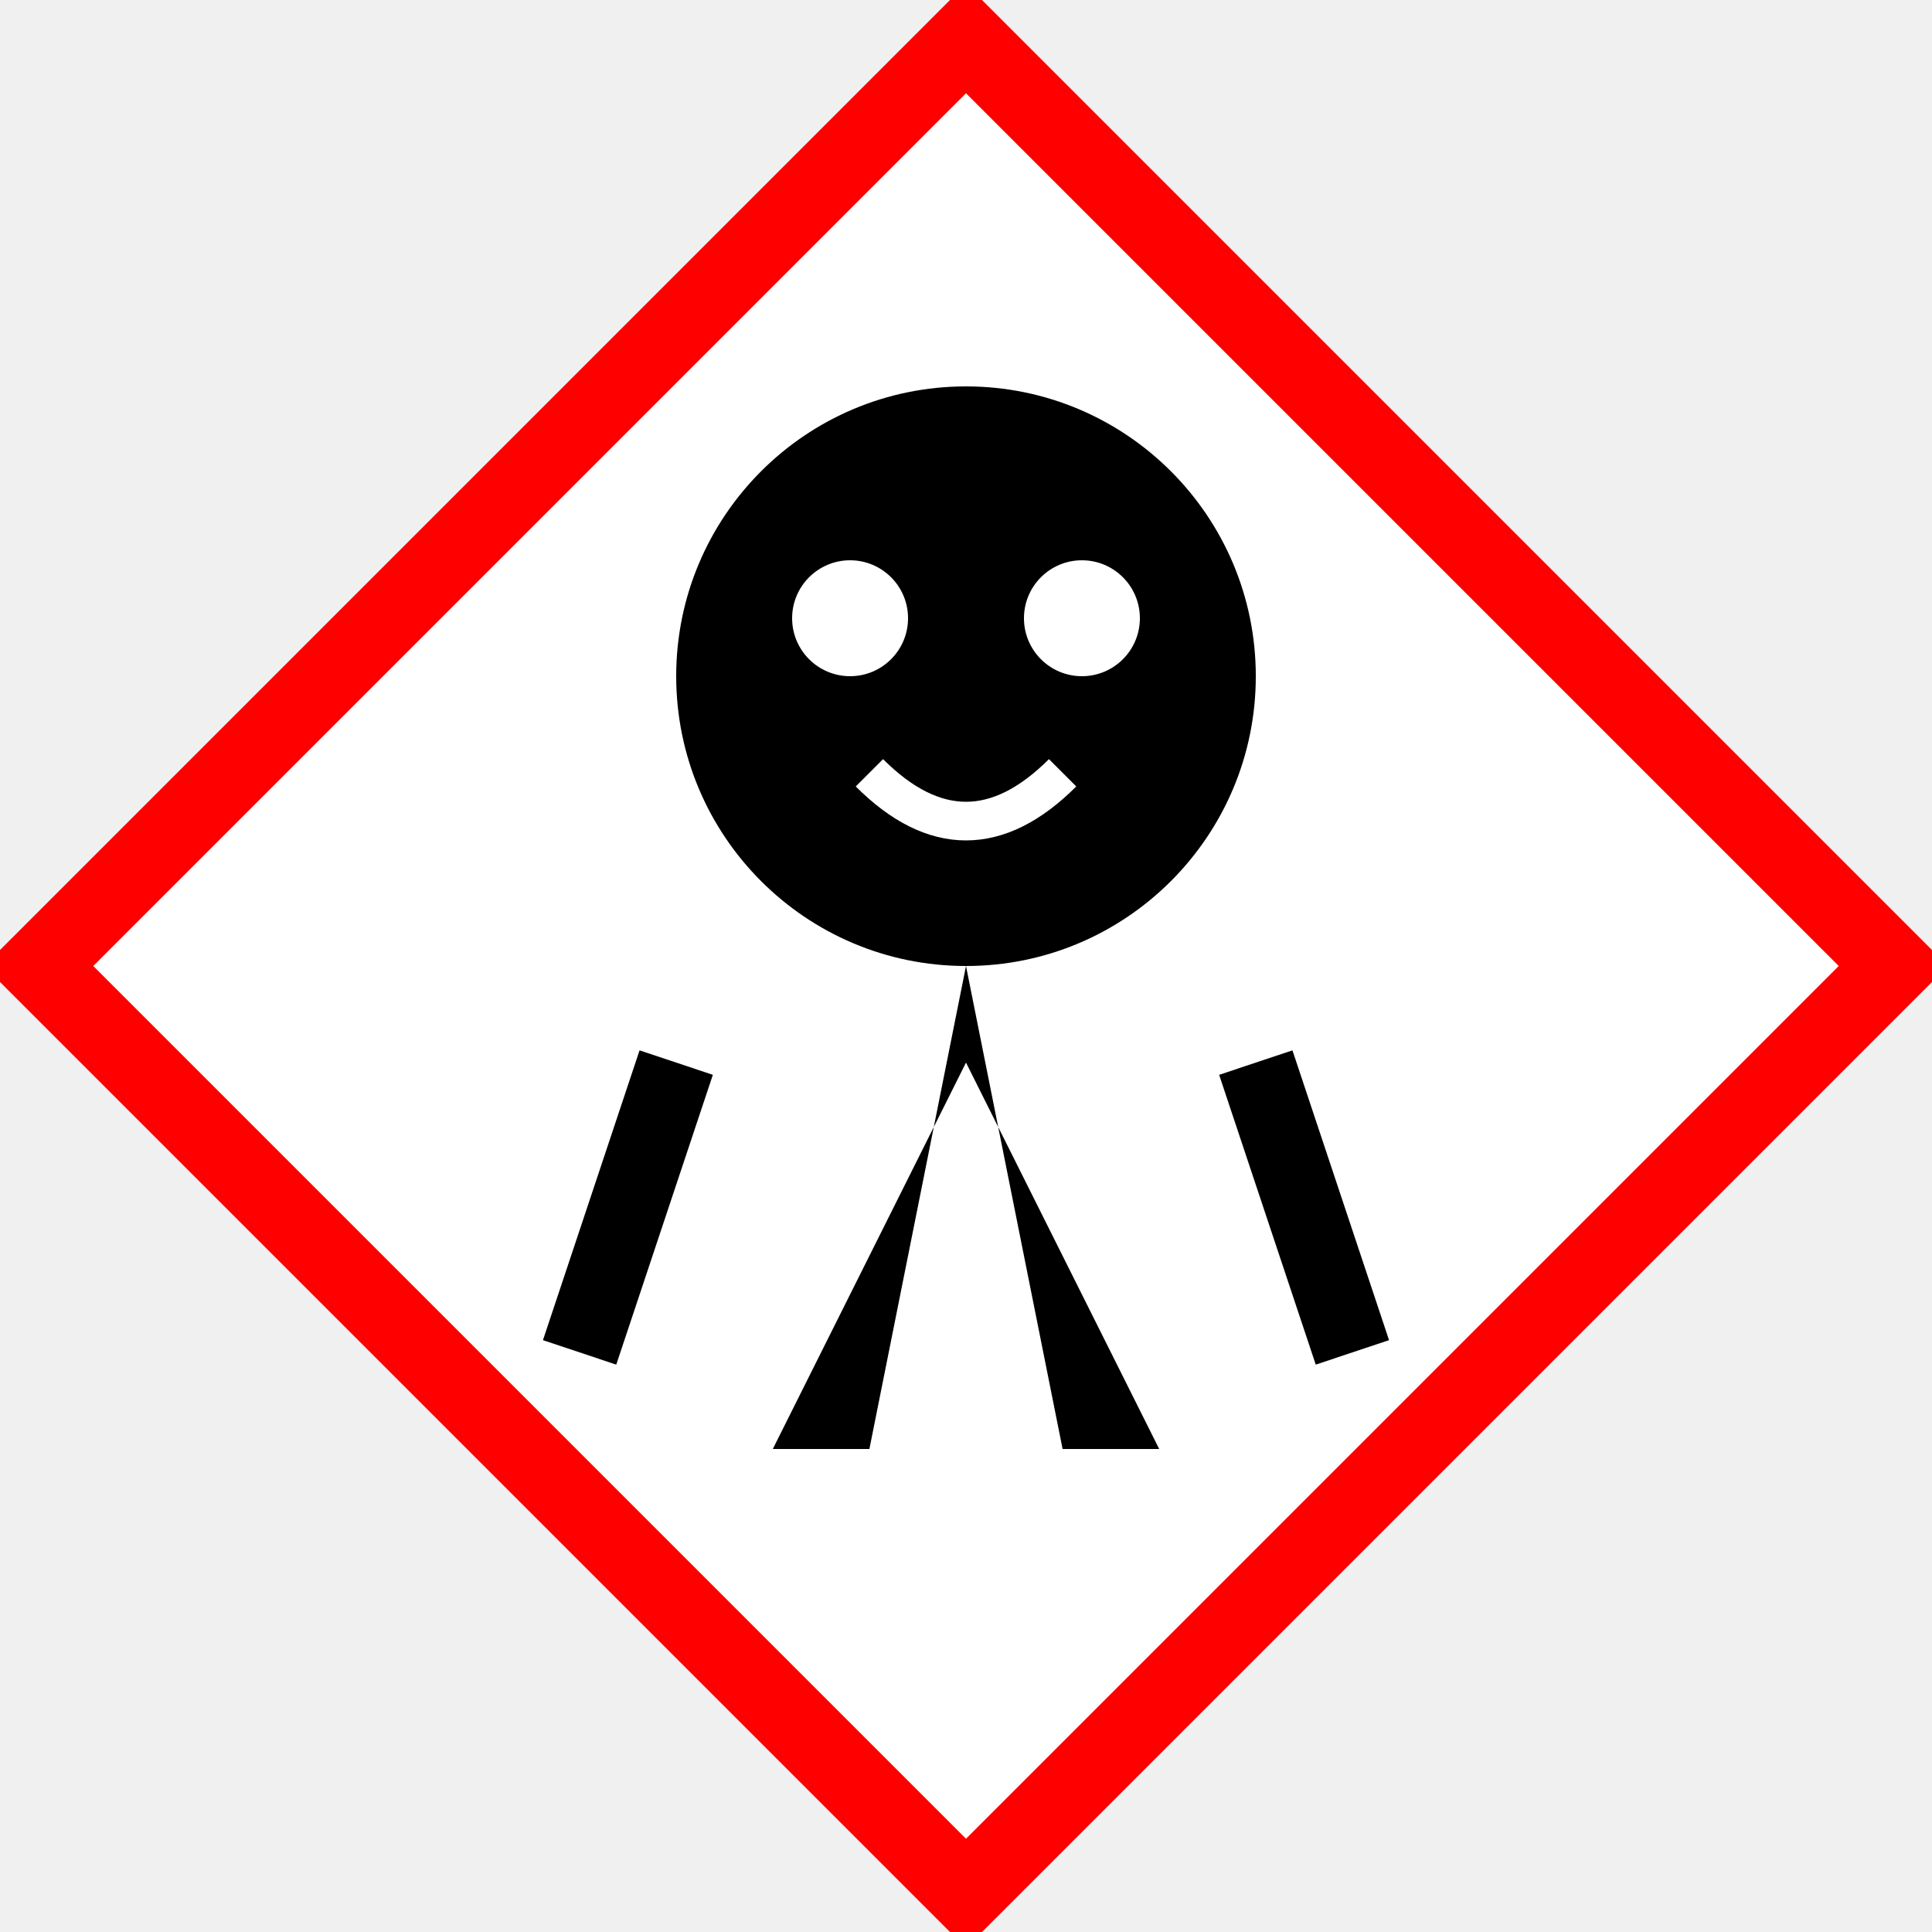
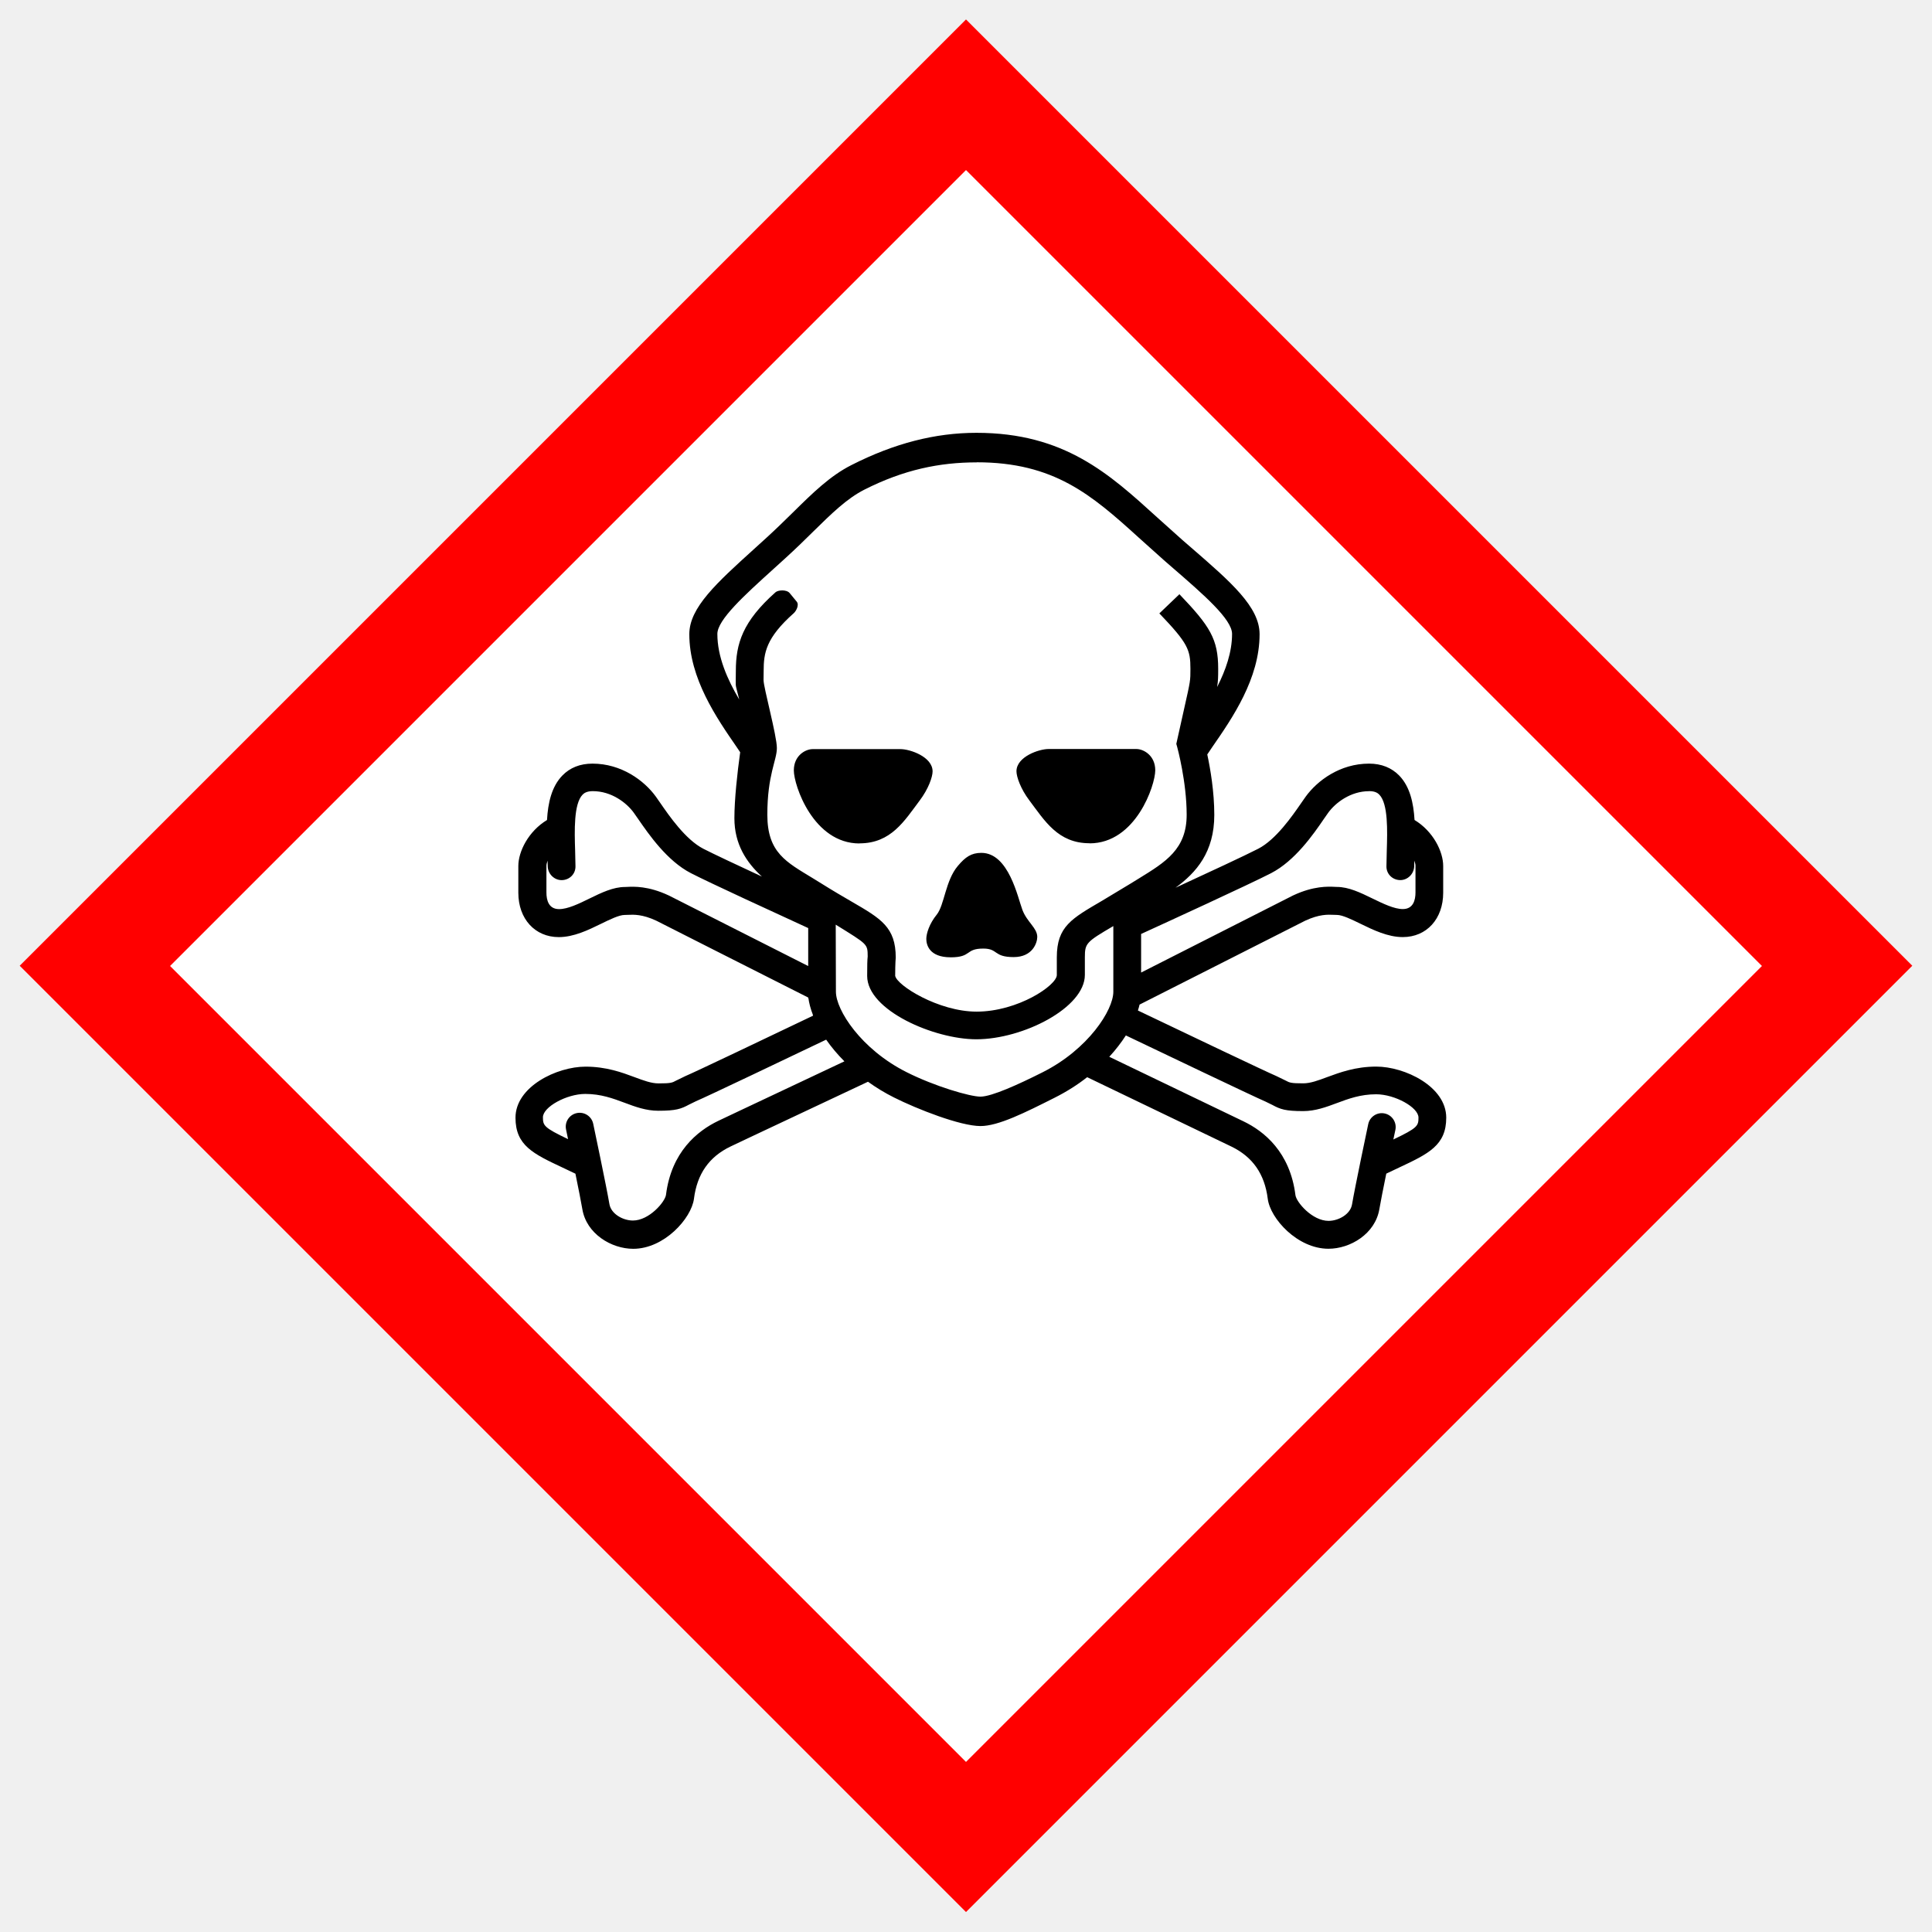
- <svg xmlns="http://www.w3.org/2000/svg" viewBox="0 0 100 100">
-   <polygon points="50,2 98,50 50,98 2,50" fill="white" stroke="#FF0000" stroke-width="4" />
-   <circle cx="50" cy="35" r="15" fill="black" />
-   <circle cx="44" cy="32" r="3" fill="white" />
-   <circle cx="56" cy="32" r="3" fill="white" />
-   <path d="M45 40 Q50 45 55 40" fill="none" stroke="white" stroke-width="2" />
-   <path d="M50 50 L45 75 L40 75 L50 55 L60 75 L55 75 Z" fill="black" />
-   <path d="M35 55 L30 70 M65 55 L70 70" stroke="black" stroke-width="4" />
+ <svg xmlns="http://www.w3.org/2000/svg" height="724" width="724" viewBox="0 0 735 735">
+   <path d="m367.5 727.4l360-360-360-360-360 360z" fill="#f00" />
+   <path d="m367.5 670.3-302.8-302.8l302.8-302.8 302.8 302.8z" fill="#fff" />
+   <path d="m361.6 364.2c8.23 0 5.45-3.33 12.48-3.33 5.73 0 3.79 3.24 11.56 3.24 7.21 0 8.97-5.45 8.97-7.67 0-3.42-3.88-5.62-5.64-10.26-1.76-4.62-5.18-21.72-15.62-21.72-3.84 0-6.1 1.57-8.97 4.99-4.71 5.55-5.09 14.87-8 18.49-2.87 3.51-3.98 7.28-3.98 9.25 0 2.13 1.02 7 9.25 7m-80.55 58.51-7.9 3.74c-7.91 3.81-17.78 11.77-19.83 28.1-.34 2.68-6.39 9.79-12.59 9.79-3.81 0-8.32-2.52-8.94-6.27-1.08-6.44-5.95-29.55-6.16-30.53-.6-2.85-3.4-4.68-6.26-4.07s-4.68 3.4-4.07 6.26c.001.06.76 3.65.76 3.65-9.18-4.38-9.56-5.17-9.56-8.33 0-3.9 9-8.87 16.1-8.87 5.97 0 10.54 1.71 14.97 3.36 4 1.5 8.13 3.04 12.8 3.04 6.72 0 8.64-.68 11.73-2.35l2.6-1.27c4.07-1.71 35.64-16.78 49.55-23.43 1.94 2.78 4.26 5.57 6.94 8.25m-3.3-52c12.29 7.63 12.1 7.29 12.16 12.1-.15 1.3-.2 3.44-.2 7.41 0 13.1 25.5 24.1 41.52 24.1 17.77 0 41.3-12 41.3-24.49v-6.74c0-5.32.56-5.81 10.83-11.84v24.99c0 6.99-9.58 21.91-26.89 30.62l-.56.28c-8.38 4.21-18.8 9-23.1 9-3.97 0-17.41-3.92-28.1-9.31-17.32-8.7-26.89-23.63-26.89-30.62zm-108-40.9c-.02.001-.04.03-.07.04.02-.001.04-.03.07-.04m310.9-9.9c2.33 0 3.34.76 3.9 1.34 3.4 3.51 3.07 13.78 2.84 21.28l-.13 5.95c-.06 2.92 2.25 5.21 5.16 5.28 2.91.06 5.33-2.36 5.4-5.28l.05-2.13c.3.81.44 1.5.44 1.95v10.16c0 2.88-.84 6.32-4.82 6.32-3.27 0-7.46-2.04-11.5-4-4.66-2.27-9.1-4.42-13.57-4.42l-.76-.03c-2.63-.13-8.11-.38-15.83 3.23l-.15.07-57.75 29.3v-14.68c8.54-3.9 41.3-18.92 49.4-23.1 9.13-4.7 16.1-14.75 20.2-20.76l1.59-2.27c2.75-3.78 8.47-8.19 15.56-8.19zm-266.4 39.7-.08-.03c-7.72-3.62-13.2-3.36-15.83-3.23l-.76.03c-4.5 0-8.91 2.15-13.57 4.42-4 1.97-8.22 4-11.5 4-3.99 0-4.82-3.43-4.82-6.32v-10.16c0-.45.14-1.14.44-1.95l.05 2.12c.06 2.92 2.48 5.34 5.4 5.28 2.91-.06 5.23-2.36 5.16-5.28l-.13-5.95c-.24-7.5-.56-17.77 2.83-21.28.56-.57 1.57-1.34 3.9-1.34 7.09 0 12.82 4.41 15.57 8.19l1.59 2.27c4.14 6 11.1 16.1 20.2 20.76 7.08 3.65 32.3 15.23 44.58 20.87v14.45zm117.1-164.8c29.36 0 43.62 12.25 61.7 28.68l9.58 8.59 3.57 3.1c11.48 9.95 22.33 19.35 22.33 24.92 0 6.9-2.41 13.78-5.68 20.2.38-2.35.4-3.9.4-6.89 0-11.37-3.14-16.27-14.75-28.41l-7.63 7.3c10.88 11.37 11.82 13.79 11.82 21.1 0 4.55 0 4.55-2.31 14.8l-3.06 13.74.35 1.25c.04.13 3.59 13.18 3.59 25.7 0 13.1-8 17.98-18.1 24.2l-3.18 1.96-10.89 6.56c-11.5 6.75-17.23 9.73-17.23 21.52v6.74c0 3.91-14.78 13.93-30.53 13.93-14.46 0-30.38-10-30.96-13.64 0-4.83.21-6.92.21-6.92 0-11.56-5.6-14.81-16.77-21.29-3.11-1.8-6.97-4.05-11.52-6.9l-3.18-1.96c-10.14-6.2-17.38-9.72-17.38-24.2 0-15.23 3.63-20.67 3.63-25.37s-5.07-23-5.07-25.87c0-.37.04-3.46.04-3.46 0-6.85.87-12.57 11.46-21.98.86-.76 2.17-3.09 1.12-4.38s-1.47-1.83-2.69-3.27c-.61-.72-1.72-1-2.79-1.01-1.07 0-2.11.28-2.58.7-12.53 11.13-15.1 19.56-15.1 29.94 0 0-.04 3.09-.04 3.55 0 2.82-.12 1.4 1.33 7.33-4.52-7.66-8.32-16.28-8.32-24.95 0-5.39 10.33-14.75 21.27-24.65l4.78-4.34c3.78-3.45 7.1-6.67 10.24-9.79 7.24-7.11 12.95-12.72 19.6-16.1 14.99-7.6 28.6-10.4 42.82-10.4m-62.3 210.5c-18.32 8.76-45.1 21.53-48.57 22.98l-3.52 1.71c-1.53.83-2 1.07-6.71 1.07-2.75 0-5.69-1.1-9.1-2.37-4.81-1.8-10.79-4-18.67-4-10.86 0-26.64 7.57-26.64 19.43 0 10.56 6.77 13.73 17.98 19l4.82 2.29c1.13 5.54 2.21 10.95 2.63 13.48 1.57 9.44 11.1 15.1 19.36 15.1 11.8 0 22.1-11.55 23.1-19 1.19-9.47 5.74-15.99 13.92-19.92l7.79-3.69 44.5-20.95c3.05 2.19 6.36 4.23 9.92 6 8.71 4.38 25.2 10.86 32.88 10.86 6.82 0 17-5.14 28.1-10.72 4.76-2.39 8.84-5 12.49-7.87l54.78 26.35c8.18 3.94 12.73 10.45 13.92 19.92.94 7.49 11.27 19 23.1 19 8.28 0 17.78-5.64 19.36-15.1.42-2.53 1.5-7.94 2.63-13.48l-.47.22.47-.22 4.83-2.29c11.21-5.27 17.98-8.45 17.98-19 0-11.86-15.77-19.43-26.64-19.43-7.88 0-13.86 2.24-18.67 4-3.4 1.27-6.34 2.37-9.1 2.37-4.71 0-5.18-.25-6.71-1.07l-3.52-1.71c-3.71-1.56-34.54-16.26-52.66-24.93.25-.76.46-1.51.63-2.25 12.41-6.28 62.8-31.81 63-31.91 5.34-2.49 8.64-2.34 10.83-2.24l1.26.04c2.06 0 5.56 1.7 8.94 3.35 4.88 2.38 10.42 5.08 16.1 5.08 9.1 0 15.38-6.94 15.38-16.88v-10.16c0-5.52-3.81-13.21-10.9-17.51-.39-6.56-1.77-12.71-5.82-16.89-2.93-3-6.79-4.55-11.48-4.55-11.1 0-19.69 6.48-24.1 12.54l-1.74 2.49c-3.35 4.85-9.57 13.88-16.34 17.36-4.87 2.51-19.21 9.18-31.45 14.82 7.95-5.8 14.75-13.59 14.75-27.7 0-8.82-1.51-17.6-2.67-23l1.9-2.82c7.61-10.99 18-26 18-42.93 0-10.39-10.9-19.83-25.98-32.9l-3.55-3.08-9.4-8.43c-18.2-16.54-35.3-32.2-68.78-32.2-15.72 0-31.3 4-47.59 12.28-8.11 4.11-14.65 10.54-22.2 17.98-3.11 3.05-6.32 6.21-9.96 9.53l-4.75 4.32c-14.36 13-24.74 22.4-24.74 32.48 0 16.89 10.42 31.94 18 42.93l1.35 2c-1.08 7.73-2.2 17.94-2.2 25.1 0 9.85 4.54 16.79 10.47 22.2-9.49-4.41-18.58-8.68-22.28-10.58-6.77-3.48-12.99-12.51-16.34-17.36l-1.74-2.49c-4.41-6.1-13.1-12.54-24.1-12.54-4.69 0-8.56 1.53-11.48 4.55-4.05 4.18-5.44 10.33-5.82 16.9.02-.001.04-.02.07-.04-.02.001-.04.02-.07.04-7.09 4.3-10.91 11.99-10.91 17.51v10.16c0 9.94 6.33 16.88 15.39 16.88 5.71 0 11.24-2.7 16.1-5.08 3.38-1.65 6.87-3.35 8.94-3.35l1.26-.04c2.19-.1 5.49-.26 10.83 2.24.19.09 40.2 20.38 57.73 29.2m120.8 14.4c10.77 5.15 48.79 23.32 53.2 25.2l2.6 1.27c3.08 1.67 5 2.35 11.73 2.35 4.66 0 8.8-1.55 12.8-3.04 4.42-1.65 9-3.36 14.97-3.36 7.1 0 16.1 4.97 16.1 8.87 0 3.16-.38 3.95-9.56 8.33.46-2.18.75-3.59.77-3.64.6-2.85-1.22-5.65-4.08-6.26-2.85-.6-5.65 1.22-6.25 4.07-.21.98-5.08 24.1-6.16 30.53-.63 3.75-5.13 6.26-8.94 6.26-6.2 0-12.25-7.11-12.59-9.79-2.05-16.36-11.91-24.32-19.82-28.1l-51-24.53c2.45-2.66 4.55-5.4 6.29-8.1m-13.8-73.1c17.6 0 25-22.1 25-27.79s-4.5-8.1-7.15-8.1h-33.48c-3.57 0-12.17 2.91-12.17 8.47 0 2.08 1.56 6.66 4.92 11.1 5.8 7.68 10.83 16.28 22.87 16.28m-87.49.04c12 0 17.1-8.6 22.87-16.28 3.36-4.45 4.92-9 4.92-11.1 0-5.56-8.6-8.47-12.17-8.47h-33.48c-2.65 0-7.14 2.38-7.14 8.1 0 5.69 7.41 27.79 25 27.79m-9.1 21.76h-7.84c3.76 1.73 6.61 3 7.84 3.59v-3.59m-10.4 36.7c.25 2.14.86 4.46 1.81 6.88z" />
</svg>
